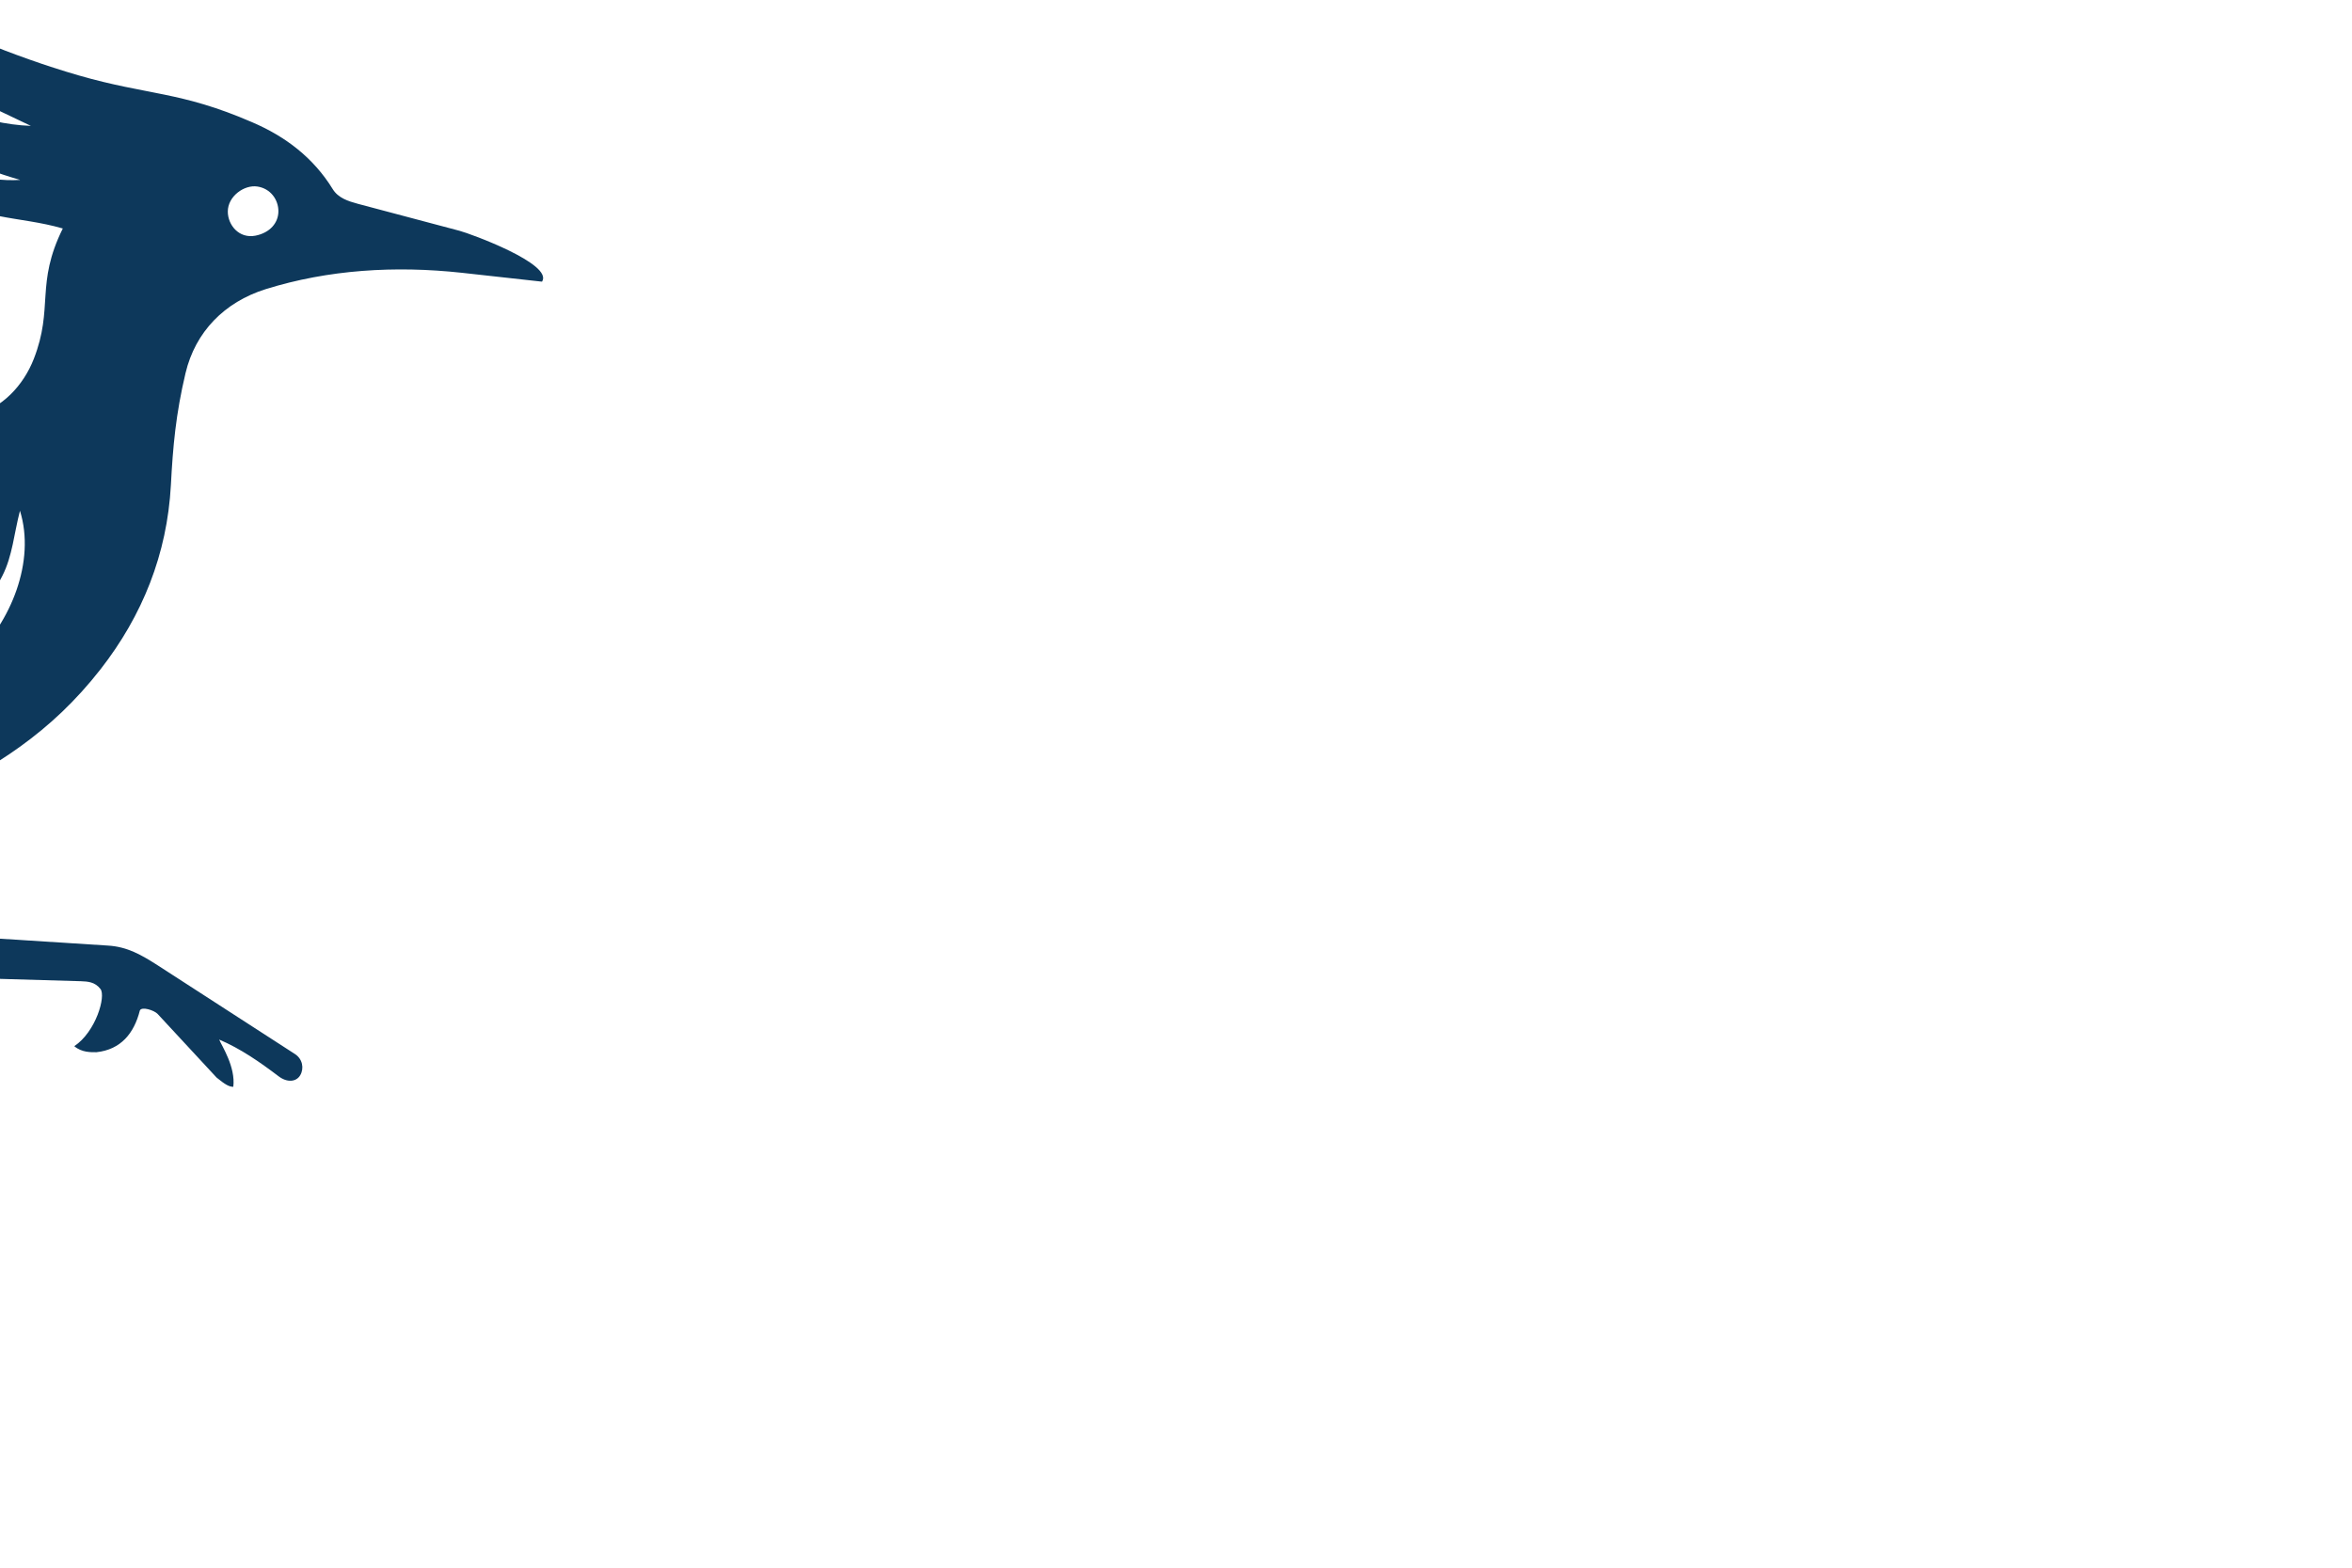
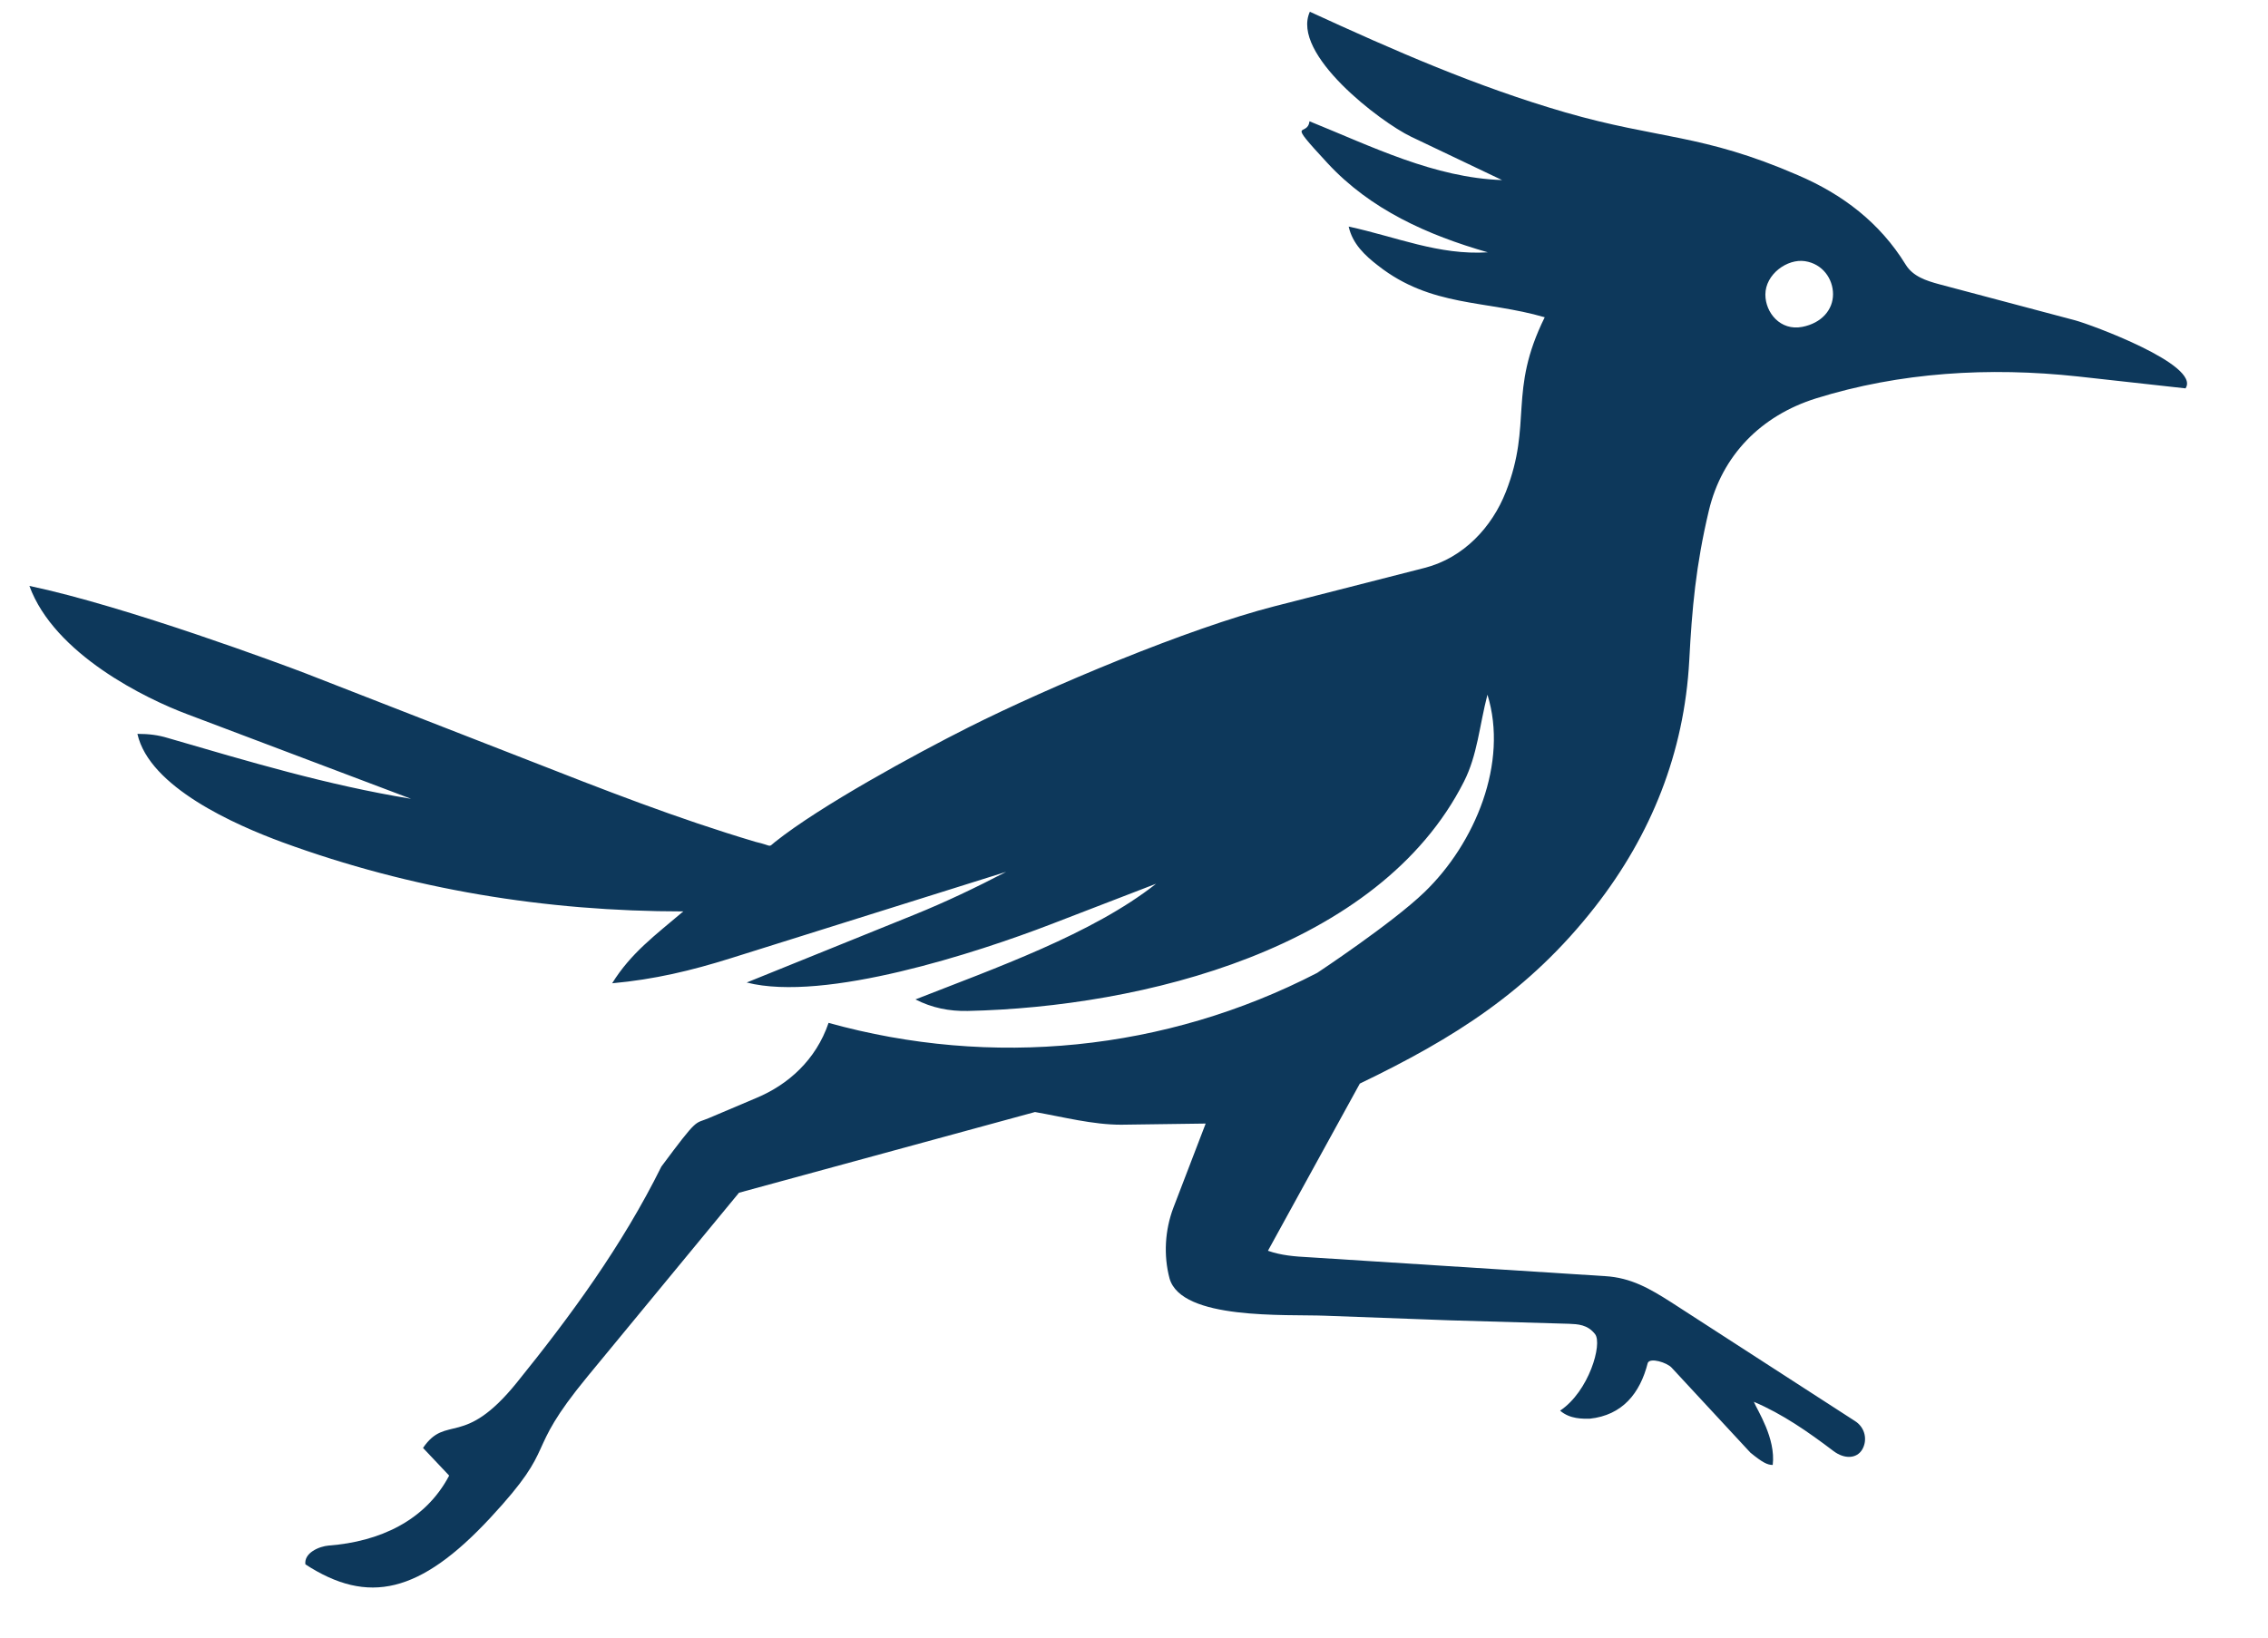
- <svg xmlns="http://www.w3.org/2000/svg" width="180" height="120" viewBox="0 0 180 120" fill="none">
-   <path d="M316.846 282.6C324.98 279.189 332.246 272.8 335.546 263.1C377.946 274.9 423.146 270.5 462.646 250.1C462.646 250.1 482.146 237.2 490.546 229.1C503.746 216.4 512.446 195.4 506.946 177.7C504.846 185.8 504.346 193.4 500.846 200.3C478.746 244 416.946 259 371.746 260C366.946 260.1 362.446 259.2 358.146 257C378.746 248.9 404.146 240 420.746 226.9L393.246 237.5C374.246 244.8 334.546 257.8 314.246 252.6L357.746 235C366.146 231.6 373.846 227.9 381.746 223.8L310.046 246.3C299.846 249.5 290.246 251.8 279.246 252.8C284.146 244.9 290.446 240.3 297.746 234.1C261.946 234.1 227.046 228.4 193.446 216.1C181.246 211.6 158.846 201.8 155.746 187.9C158.746 187.9 161.146 188.2 163.746 189C184.746 195.1 204.946 201.2 226.946 204.8L168.746 182.8C158.046 178.8 134.145 167.225 127.646 149.4C152.889 154.7 194.146 170.1 199.346 172.1L257.046 194.6C276.946 202.4 296.046 209.9 316.546 216C321.234 217.079 319.646 217.6 321.646 216C333.446 206.6 358.046 193.2 371.946 186.2C393.046 175.6 429.246 160.4 451.546 154.7L490.646 144.7C500.746 142.1 508.146 134.1 511.746 124.9C518.746 107 512.246 98.9 521.846 79.5C506.446 75 492.346 76.9 478.546 66.1C475.046 63.4 471.846 60.4 470.846 55.9C483.346 58.6 494.246 63.4 507.046 62.6C491.346 58.1 476.546 51.5 465.346 39.4C454.146 27.3 460.146 32.9 460.646 28.5C476.946 35.1 493.146 43.2 510.746 43.8L487.046 32.5C479.146 28.7 455.746 11 460.746 0C482.946 10.2 504.146 19.5 527.246 26.2C551.446 33.2 562.746 31.7 587.646 42.5C599.346 47.5 609.046 54.9 615.746 65.8C617.646 68.9 621.146 70 624.446 70.9L659.846 80.3C663.646 81.3 692.646 91.9 688.546 98L660.546 94.9C637.446 92.4 614.246 93.8 592.446 100.6C578.046 105.1 567.946 115.5 564.546 129.8C561.146 144.1 560.146 155.4 559.446 168.8C558.146 192.8 549.546 214.2 534.946 232.9C517.746 254.9 498.246 267.1 473.746 278.9L449.846 322.4C453.246 323.6 456.746 323.9 460.746 324.1L537.546 329C544.346 329.4 549.246 332.3 554.746 335.8L602.546 366.7C605.246 368.4 605.846 371.7 604.446 374.1C603.046 376.5 599.846 376.7 596.946 374.5C590.346 369.5 583.746 364.9 576.246 361.7C577.146 363.9 581.998 371.213 581.158 378.135C579.728 378.135 578.397 377.414 575.356 374.934L554.846 352.8C553.646 351.5 549.246 350.1 548.646 351.6C546.646 359.5 542.046 365.2 533.546 366.1C531.795 366.1 528.454 366.257 525.846 364C533.346 359 536.908 346.625 534.946 344.1C532.985 341.575 530.446 341.5 528.146 341.4L497.146 340.5L464.746 339.3C454.446 338.9 427.346 340.5 424.246 329.6C422.646 323.6 423.046 317 425.246 311.2L433.646 289.3L411.646 289.6C404.246 289.6 396.646 287.6 389.246 286.3L312.246 307.3L272.846 355.1C255.646 376 265.846 372.2 247.546 391.9C229.246 411.6 215.746 414.6 199.446 404C199.046 401 203.046 399.3 205.546 399.1C218.646 398.1 230.646 392.7 236.846 380.9L230.046 373.7C236.146 364.8 240.546 373.9 254.446 356.7C268.346 339.5 281.846 321.1 292.046 300.5C301.79 287.392 300.592 289.506 304.346 287.9L316.846 282.6ZM588.846 82C593.946 81 596.846 77.5 596.846 73.5C596.846 69.5 594.146 65.6 589.546 64.9C584.946 64.2 579.246 68.3 579.246 73.6C579.246 78.3 583.146 83.1 588.846 82Z" fill="#0D385B" transform="translate(-110 0) scale(.22)" />
+ <svg xmlns="http://www.w3.org/2000/svg" width="180" height="130" viewBox="120 0 590 420" fill="none">
+   <path d="M316.846 282.6C324.98 279.189 332.246 272.8 335.546 263.1C377.946 274.9 423.146 270.5 462.646 250.1C462.646 250.1 482.146 237.2 490.546 229.1C503.746 216.4 512.446 195.4 506.946 177.7C504.846 185.8 504.346 193.4 500.846 200.3C478.746 244 416.946 259 371.746 260C366.946 260.1 362.446 259.2 358.146 257C378.746 248.9 404.146 240 420.746 226.9L393.246 237.5C374.246 244.8 334.546 257.8 314.246 252.6L357.746 235C366.146 231.6 373.846 227.9 381.746 223.8L310.046 246.3C299.846 249.5 290.246 251.8 279.246 252.8C284.146 244.9 290.446 240.3 297.746 234.1C261.946 234.1 227.046 228.4 193.446 216.1C181.246 211.6 158.846 201.8 155.746 187.9C158.746 187.9 161.146 188.2 163.746 189C184.746 195.1 204.946 201.2 226.946 204.8L168.746 182.8C158.046 178.8 134.145 167.225 127.646 149.4C152.889 154.7 194.146 170.1 199.346 172.1L257.046 194.6C276.946 202.4 296.046 209.9 316.546 216C321.234 217.079 319.646 217.6 321.646 216C333.446 206.6 358.046 193.2 371.946 186.2C393.046 175.6 429.246 160.4 451.546 154.7L490.646 144.7C500.746 142.1 508.146 134.1 511.746 124.9C518.746 107 512.246 98.9 521.846 79.5C506.446 75 492.346 76.9 478.546 66.1C475.046 63.4 471.846 60.4 470.846 55.9C483.346 58.6 494.246 63.4 507.046 62.6C491.346 58.1 476.546 51.5 465.346 39.4C454.146 27.3 460.146 32.9 460.646 28.5C476.946 35.1 493.146 43.2 510.746 43.8L487.046 32.5C479.146 28.7 455.746 11 460.746 0C482.946 10.2 504.146 19.5 527.246 26.2C551.446 33.2 562.746 31.7 587.646 42.5C599.346 47.5 609.046 54.9 615.746 65.8C617.646 68.9 621.146 70 624.446 70.9L659.846 80.3C663.646 81.3 692.646 91.9 688.546 98L660.546 94.9C637.446 92.4 614.246 93.8 592.446 100.6C578.046 105.1 567.946 115.5 564.546 129.8C561.146 144.1 560.146 155.4 559.446 168.8C558.146 192.8 549.546 214.2 534.946 232.9C517.746 254.9 498.246 267.1 473.746 278.9L449.846 322.4C453.246 323.6 456.746 323.9 460.746 324.1L537.546 329C544.346 329.4 549.246 332.3 554.746 335.8L602.546 366.7C605.246 368.4 605.846 371.7 604.446 374.1C603.046 376.5 599.846 376.7 596.946 374.5C590.346 369.5 583.746 364.9 576.246 361.7C577.146 363.9 581.998 371.213 581.158 378.135C579.728 378.135 578.397 377.414 575.356 374.934L554.846 352.8C553.646 351.5 549.246 350.1 548.646 351.6C546.646 359.5 542.046 365.2 533.546 366.1C531.795 366.1 528.454 366.257 525.846 364C533.346 359 536.908 346.625 534.946 344.1C532.985 341.575 530.446 341.5 528.146 341.4L497.146 340.5L464.746 339.3C454.446 338.9 427.346 340.5 424.246 329.6C422.646 323.6 423.046 317 425.246 311.2L433.646 289.3L411.646 289.6C404.246 289.6 396.646 287.6 389.246 286.3L312.246 307.3L272.846 355.1C255.646 376 265.846 372.2 247.546 391.9C229.246 411.6 215.746 414.6 199.446 404C199.046 401 203.046 399.3 205.546 399.1C218.646 398.1 230.646 392.7 236.846 380.9L230.046 373.7C236.146 364.8 240.546 373.9 254.446 356.7C268.346 339.5 281.846 321.1 292.046 300.5C301.79 287.392 300.592 289.506 304.346 287.9L316.846 282.6ZM588.846 82C593.946 81 596.846 77.5 596.846 73.5C596.846 69.5 594.146 65.6 589.546 64.9C584.946 64.2 579.246 68.3 579.246 73.6C579.246 78.3 583.146 83.1 588.846 82Z" fill="#0D385B" />
</svg>
